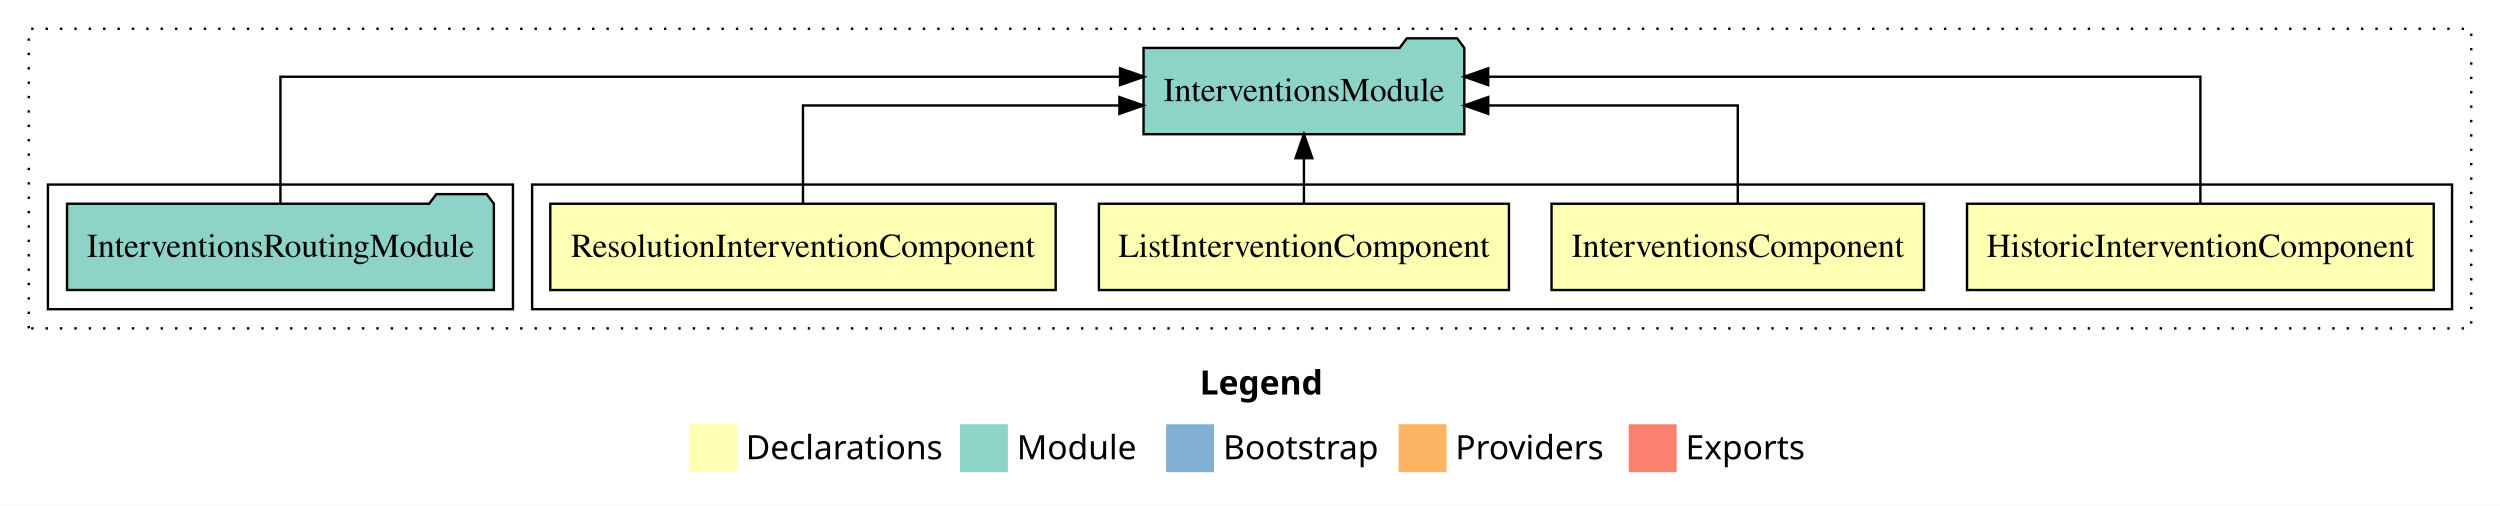
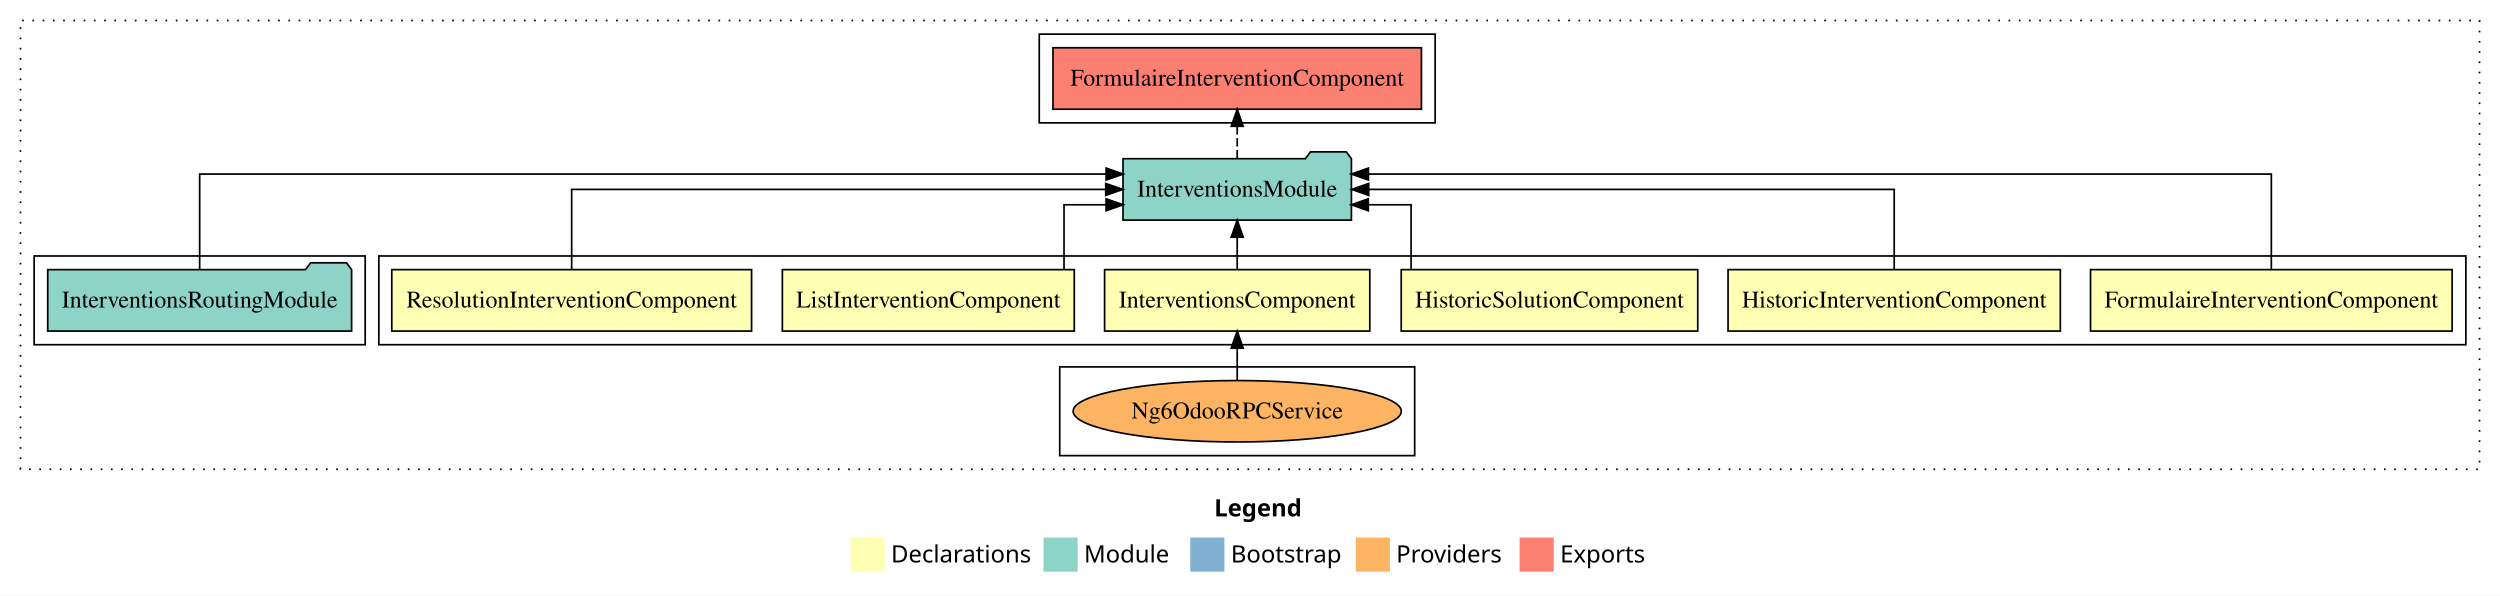
- <svg xmlns="http://www.w3.org/2000/svg" width="1043pt" height="211pt" viewBox="0.00 0.00 1043.00 211.00">
-   <g id="graph0" class="graph" transform="scale(1 1) rotate(0) translate(4 207)">
-     <polygon fill="#ffffff" stroke="transparent" points="-4,4 -4,-207 1039,-207 1039,4 -4,4" />
-     <text text-anchor="start" x="496.509" y="-42.4" font-family="sans-serif" font-weight="bold" font-size="14.00" fill="#000000">Legend</text>
-     <polygon fill="#ffffb3" stroke="transparent" points="283.5,-10 283.5,-30 303.5,-30 303.5,-10 283.5,-10" />
-     <text text-anchor="start" x="307.129" y="-15.4" font-family="sans-serif" font-size="14.00" fill="#000000">  Declarations</text>
-     <polygon fill="#8dd3c7" stroke="transparent" points="396.5,-10 396.5,-30 416.5,-30 416.5,-10 396.5,-10" />
-     <text text-anchor="start" x="420.225" y="-15.4" font-family="sans-serif" font-size="14.00" fill="#000000">  Module</text>
-     <polygon fill="#80b1d3" stroke="transparent" points="482.5,-10 482.5,-30 502.5,-30 502.5,-10 482.5,-10" />
-     <text text-anchor="start" x="506.281" y="-15.4" font-family="sans-serif" font-size="14.00" fill="#000000">  Bootstrap</text>
-     <polygon fill="#fdb462" stroke="transparent" points="579.5,-10 579.5,-30 599.5,-30 599.5,-10 579.5,-10" />
-     <text text-anchor="start" x="603.173" y="-15.4" font-family="sans-serif" font-size="14.00" fill="#000000">  Providers</text>
-     <polygon fill="#fb8072" stroke="transparent" points="675.5,-10 675.5,-30 695.5,-30 695.5,-10 675.5,-10" />
-     <text text-anchor="start" x="699.226" y="-15.4" font-family="sans-serif" font-size="14.00" fill="#000000">  Exports</text>
+ <svg xmlns="http://www.w3.org/2000/svg" width="1465pt" height="349pt" viewBox="0.00 0.00 1465.00 349.00">
+   <g id="graph0" class="graph" transform="scale(1 1) rotate(0) translate(4 345)">
+     <polygon fill="#ffffff" stroke="transparent" points="-4,4 -4,-345 1461,-345 1461,4 -4,4" />
+     <text text-anchor="start" x="707.509" y="-42.4" font-family="sans-serif" font-weight="bold" font-size="14.00" fill="#000000">Legend</text>
+     <polygon fill="#ffffb3" stroke="transparent" points="494.5,-10 494.5,-30 514.5,-30 514.5,-10 494.5,-10" />
+     <text text-anchor="start" x="518.129" y="-15.4" font-family="sans-serif" font-size="14.00" fill="#000000">  Declarations</text>
+     <polygon fill="#8dd3c7" stroke="transparent" points="607.5,-10 607.5,-30 627.5,-30 627.5,-10 607.5,-10" />
+     <text text-anchor="start" x="631.225" y="-15.4" font-family="sans-serif" font-size="14.00" fill="#000000">  Module</text>
+     <polygon fill="#80b1d3" stroke="transparent" points="693.5,-10 693.5,-30 713.5,-30 713.5,-10 693.5,-10" />
+     <text text-anchor="start" x="717.281" y="-15.4" font-family="sans-serif" font-size="14.00" fill="#000000">  Bootstrap</text>
+     <polygon fill="#fdb462" stroke="transparent" points="790.5,-10 790.5,-30 810.5,-30 810.5,-10 790.5,-10" />
+     <text text-anchor="start" x="814.173" y="-15.4" font-family="sans-serif" font-size="14.00" fill="#000000">  Providers</text>
+     <polygon fill="#fb8072" stroke="transparent" points="886.5,-10 886.5,-30 906.5,-30 906.5,-10 886.5,-10" />
+     <text text-anchor="start" x="910.226" y="-15.4" font-family="sans-serif" font-size="14.00" fill="#000000">  Exports</text>
    <g id="clust1" class="cluster">
-       <polygon fill="none" stroke="#000000" stroke-dasharray="1,5" points="8,-70 8,-195 1027,-195 1027,-70 8,-70" />
+       <polygon fill="none" stroke="#000000" stroke-dasharray="1,5" points="8,-70 8,-333 1449,-333 1449,-70 8,-70" />
    </g>
    <g id="clust2" class="cluster">
-       <polygon fill="none" stroke="#000000" points="218,-78 218,-130 1019,-130 1019,-78 218,-78" />
+       <polygon fill="none" stroke="#000000" points="218,-143 218,-195 1441,-195 1441,-143 218,-143" />
    </g>
-     <g id="clust7" class="cluster">
-       <polygon fill="none" stroke="#000000" points="16,-78 16,-130 210,-130 210,-78 16,-78" />
+     <g id="clust6" class="cluster">
+       <polygon fill="none" stroke="#000000" points="617,-78 617,-130 825,-130 825,-78 617,-78" />
+     </g>
+     <g id="clust9" class="cluster">
+       <polygon fill="none" stroke="#000000" points="16,-143 16,-195 210,-195 210,-143 16,-143" />
+     </g>
+     <g id="clust10" class="cluster">
+       <polygon fill="none" stroke="#000000" points="605,-273 605,-325 837,-325 837,-273 605,-273" />
    </g>
    <g id="node1" class="node">
-       <polygon fill="#ffffb3" stroke="#000000" points="1011.353,-122 816.647,-122 816.647,-86 1011.353,-86 1011.353,-122" />
-       <text text-anchor="middle" x="914" y="-99.8" font-family="Times,serif" font-size="14.00" fill="#000000">HistoricInterventionComponent</text>
+       <polygon fill="#ffffb3" stroke="#000000" points="1432.959,-187 1221.041,-187 1221.041,-151 1432.959,-151 1432.959,-187" />
+       <text text-anchor="middle" x="1327" y="-164.8" font-family="Times,serif" font-size="14.00" fill="#000000">FormulaireInterventionComponent</text>
+     </g>
+     <g id="node7" class="node">
+       <polygon fill="#8dd3c7" stroke="#000000" points="787.917,-252 784.917,-256 763.917,-256 760.917,-252 654.083,-252 654.083,-216 787.917,-216 787.917,-252" />
+       <text text-anchor="middle" x="721" y="-229.8" font-family="Times,serif" font-size="14.00" fill="#000000">InterventionsModule</text>
+     </g>
+     <g id="edge1" class="edge">
+       <path fill="none" stroke="#000000" d="M1327,-187.292C1327,-209.206 1327,-243 1327,-243 1327,-243 797.877,-243 797.877,-243" />
+       <polygon fill="#000000" stroke="#000000" points="797.877,-239.5 787.877,-243 797.877,-246.5 797.877,-239.5" />
+     </g>
+     <g id="node2" class="node">
+       <polygon fill="#ffffb3" stroke="#000000" points="1203.353,-187 1008.647,-187 1008.647,-151 1203.353,-151 1203.353,-187" />
+       <text text-anchor="middle" x="1106" y="-164.8" font-family="Times,serif" font-size="14.00" fill="#000000">HistoricInterventionComponent</text>
+     </g>
+     <g id="edge2" class="edge">
+       <path fill="none" stroke="#000000" d="M1106,-187.106C1106,-206.339 1106,-234 1106,-234 1106,-234 798.062,-234 798.062,-234" />
+       <polygon fill="#000000" stroke="#000000" points="798.062,-230.5 788.062,-234 798.062,-237.5 798.062,-230.5" />
+     </g>
+     <g id="node3" class="node">
+       <polygon fill="#ffffb3" stroke="#000000" points="990.885,-187 817.115,-187 817.115,-151 990.885,-151 990.885,-187" />
+       <text text-anchor="middle" x="904" y="-164.8" font-family="Times,serif" font-size="14.00" fill="#000000">HistoricSolutionComponent</text>
+     </g>
+     <g id="edge3" class="edge">
+       <path fill="none" stroke="#000000" d="M822.894,-187.027C822.894,-203.398 822.894,-225 822.894,-225 822.894,-225 797.828,-225 797.828,-225" />
+       <polygon fill="#000000" stroke="#000000" points="797.828,-221.5 787.828,-225 797.828,-228.5 797.828,-221.5" />
+     </g>
+     <g id="node4" class="node">
+       <polygon fill="#ffffb3" stroke="#000000" points="798.699,-187 643.301,-187 643.301,-151 798.699,-151 798.699,-187" />
+       <text text-anchor="middle" x="721" y="-164.8" font-family="Times,serif" font-size="14.00" fill="#000000">InterventionsComponent</text>
+     </g>
+     <g id="edge4" class="edge">
+       <path fill="none" stroke="#000000" d="M721,-187.106C721,-187.106 721,-205.991 721,-205.991" />
+       <polygon fill="#000000" stroke="#000000" points="717.5,-205.991 721,-215.991 724.5,-205.991 717.5,-205.991" />
    </g>
    <g id="node5" class="node">
-       <polygon fill="#8dd3c7" stroke="#000000" points="606.917,-187 603.917,-191 582.917,-191 579.917,-187 473.083,-187 473.083,-151 606.917,-151 606.917,-187" />
-       <text text-anchor="middle" x="540" y="-164.8" font-family="Times,serif" font-size="14.00" fill="#000000">InterventionsModule</text>
+       <polygon fill="#ffffb3" stroke="#000000" points="625.534,-187 454.466,-187 454.466,-151 625.534,-151 625.534,-187" />
+       <text text-anchor="middle" x="540" y="-164.8" font-family="Times,serif" font-size="14.00" fill="#000000">ListInterventionComponent</text>
    </g>
-     <g id="edge1" class="edge">
-       <path fill="none" stroke="#000000" d="M914,-122.284C914,-143.321 914,-175 914,-175 914,-175 616.864,-175 616.864,-175" />
-       <polygon fill="#000000" stroke="#000000" points="616.864,-171.5 606.864,-175 616.864,-178.5 616.864,-171.5" />
-     </g>
-     <g id="node2" class="node">
-       <polygon fill="#ffffb3" stroke="#000000" points="798.699,-122 643.301,-122 643.301,-86 798.699,-86 798.699,-122" />
-       <text text-anchor="middle" x="721" y="-99.8" font-family="Times,serif" font-size="14.00" fill="#000000">InterventionsComponent</text>
-     </g>
-     <g id="edge2" class="edge">
-       <path fill="none" stroke="#000000" d="M721,-122.022C721,-139.373 721,-163 721,-163 721,-163 616.884,-163 616.884,-163" />
-       <polygon fill="#000000" stroke="#000000" points="616.884,-159.5 606.884,-163 616.883,-166.5 616.884,-159.5" />
-     </g>
-     <g id="node3" class="node">
-       <polygon fill="#ffffb3" stroke="#000000" points="625.534,-122 454.466,-122 454.466,-86 625.534,-86 625.534,-122" />
-       <text text-anchor="middle" x="540" y="-99.8" font-family="Times,serif" font-size="14.00" fill="#000000">ListInterventionComponent</text>
-     </g>
-     <g id="edge3" class="edge">
-       <path fill="none" stroke="#000000" d="M540,-122.106C540,-122.106 540,-140.991 540,-140.991" />
-       <polygon fill="#000000" stroke="#000000" points="536.5,-140.991 540,-150.991 543.5,-140.991 536.5,-140.991" />
-     </g>
-     <g id="node4" class="node">
-       <polygon fill="#ffffb3" stroke="#000000" points="436.423,-122 225.577,-122 225.577,-86 436.423,-86 436.423,-122" />
-       <text text-anchor="middle" x="331" y="-99.8" font-family="Times,serif" font-size="14.00" fill="#000000">ResolutionInterventionComponent</text>
-     </g>
-     <g id="edge4" class="edge">
-       <path fill="none" stroke="#000000" d="M331,-122.022C331,-139.373 331,-163 331,-163 331,-163 463.009,-163 463.009,-163" />
-       <polygon fill="#000000" stroke="#000000" points="463.009,-166.5 473.009,-163 463.009,-159.5 463.009,-166.5" />
+     <g id="edge6" class="edge">
+       <path fill="none" stroke="#000000" d="M619.518,-187.027C619.518,-203.398 619.518,-225 619.518,-225 619.518,-225 644.159,-225 644.159,-225" />
+       <polygon fill="#000000" stroke="#000000" points="644.159,-228.5 654.159,-225 644.159,-221.5 644.159,-228.5" />
    </g>
    <g id="node6" class="node">
-       <polygon fill="#8dd3c7" stroke="#000000" points="202.035,-122 199.035,-126 178.035,-126 175.035,-122 23.965,-122 23.965,-86 202.035,-86 202.035,-122" />
-       <text text-anchor="middle" x="113" y="-99.8" font-family="Times,serif" font-size="14.00" fill="#000000">InterventionsRoutingModule</text>
+       <polygon fill="#ffffb3" stroke="#000000" points="436.423,-187 225.577,-187 225.577,-151 436.423,-151 436.423,-187" />
+       <text text-anchor="middle" x="331" y="-164.8" font-family="Times,serif" font-size="14.00" fill="#000000">ResolutionInterventionComponent</text>
+     </g>
+     <g id="edge7" class="edge">
+       <path fill="none" stroke="#000000" d="M331,-187.106C331,-206.339 331,-234 331,-234 331,-234 643.957,-234 643.957,-234" />
+       <polygon fill="#000000" stroke="#000000" points="643.957,-237.5 653.957,-234 643.957,-230.5 643.957,-237.5" />
+     </g>
+     <g id="node10" class="node">
+       <polygon fill="#fb8072" stroke="#000000" points="828.96,-317 613.04,-317 613.04,-281 828.96,-281 828.96,-317" />
+       <text text-anchor="middle" x="721" y="-294.8" font-family="Times,serif" font-size="14.00" fill="#000000">FormulaireInterventionComponent </text>
+     </g>
+     <g id="edge9" class="edge">
+       <path fill="none" stroke="#000000" stroke-dasharray="5,2" d="M721,-252.106C721,-252.106 721,-270.991 721,-270.991" />
+       <polygon fill="#000000" stroke="#000000" points="717.5,-270.991 721,-280.991 724.5,-270.991 717.5,-270.991" />
+     </g>
+     <g id="node8" class="node">
+       <ellipse fill="#fdb462" stroke="#000000" cx="721" cy="-104" rx="96.152" ry="18" />
+       <text text-anchor="middle" x="721" y="-99.8" font-family="Times,serif" font-size="14.00" fill="#000000">Ng6OdooRPCService</text>
    </g>
    <g id="edge5" class="edge">
-       <path fill="none" stroke="#000000" d="M113,-122.284C113,-143.321 113,-175 113,-175 113,-175 463.281,-175 463.281,-175" />
-       <polygon fill="#000000" stroke="#000000" points="463.281,-178.5 473.281,-175 463.281,-171.5 463.281,-178.5" />
+       <path fill="none" stroke="#000000" d="M721,-122.106C721,-122.106 721,-140.991 721,-140.991" />
+       <polygon fill="#000000" stroke="#000000" points="717.5,-140.991 721,-150.991 724.5,-140.991 717.5,-140.991" />
+     </g>
+     <g id="node9" class="node">
+       <polygon fill="#8dd3c7" stroke="#000000" points="202.035,-187 199.035,-191 178.035,-191 175.035,-187 23.965,-187 23.965,-151 202.035,-151 202.035,-187" />
+       <text text-anchor="middle" x="113" y="-164.8" font-family="Times,serif" font-size="14.00" fill="#000000">InterventionsRoutingModule</text>
+     </g>
+     <g id="edge8" class="edge">
+       <path fill="none" stroke="#000000" d="M113,-187.292C113,-209.206 113,-243 113,-243 113,-243 644.194,-243 644.194,-243" />
+       <polygon fill="#000000" stroke="#000000" points="644.194,-246.5 654.194,-243 644.194,-239.5 644.194,-246.5" />
    </g>
  </g>
</svg>
